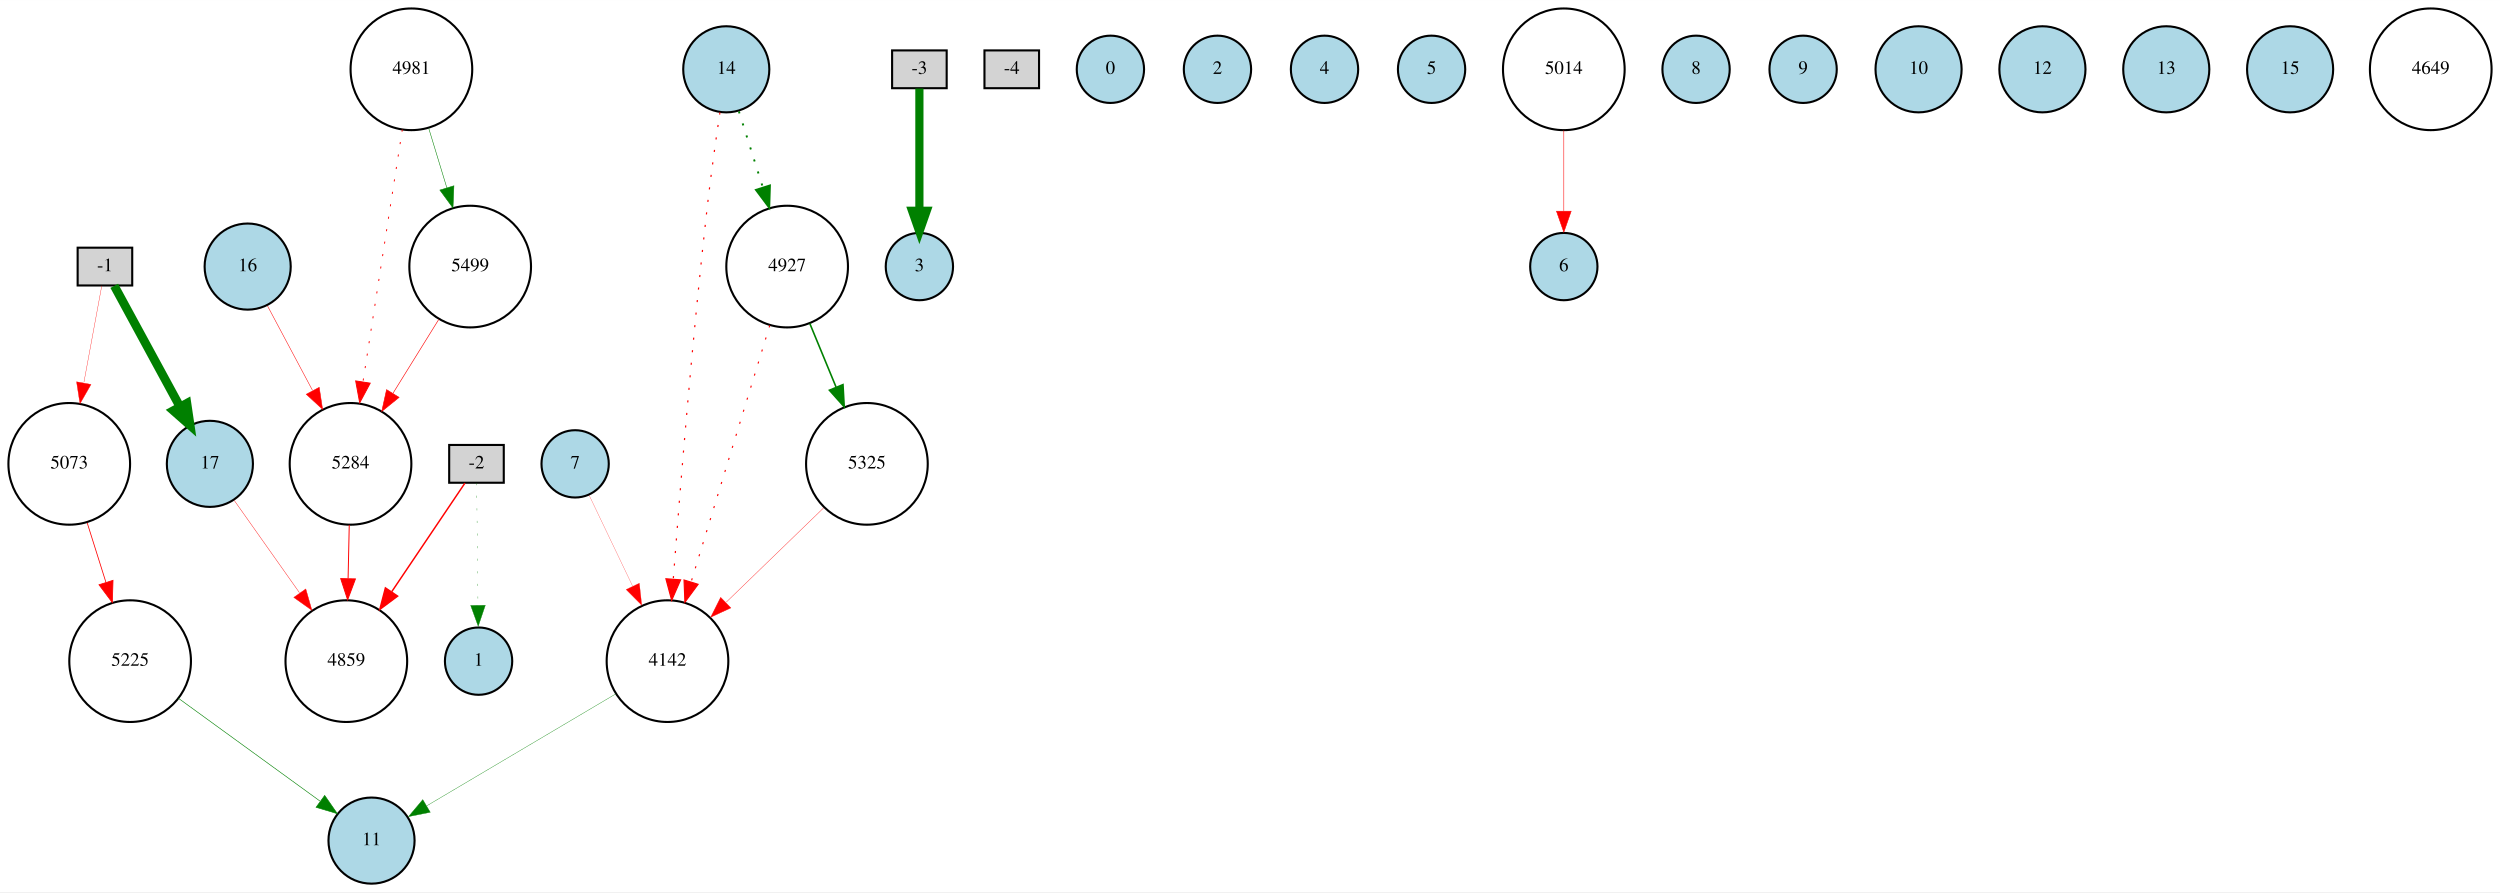
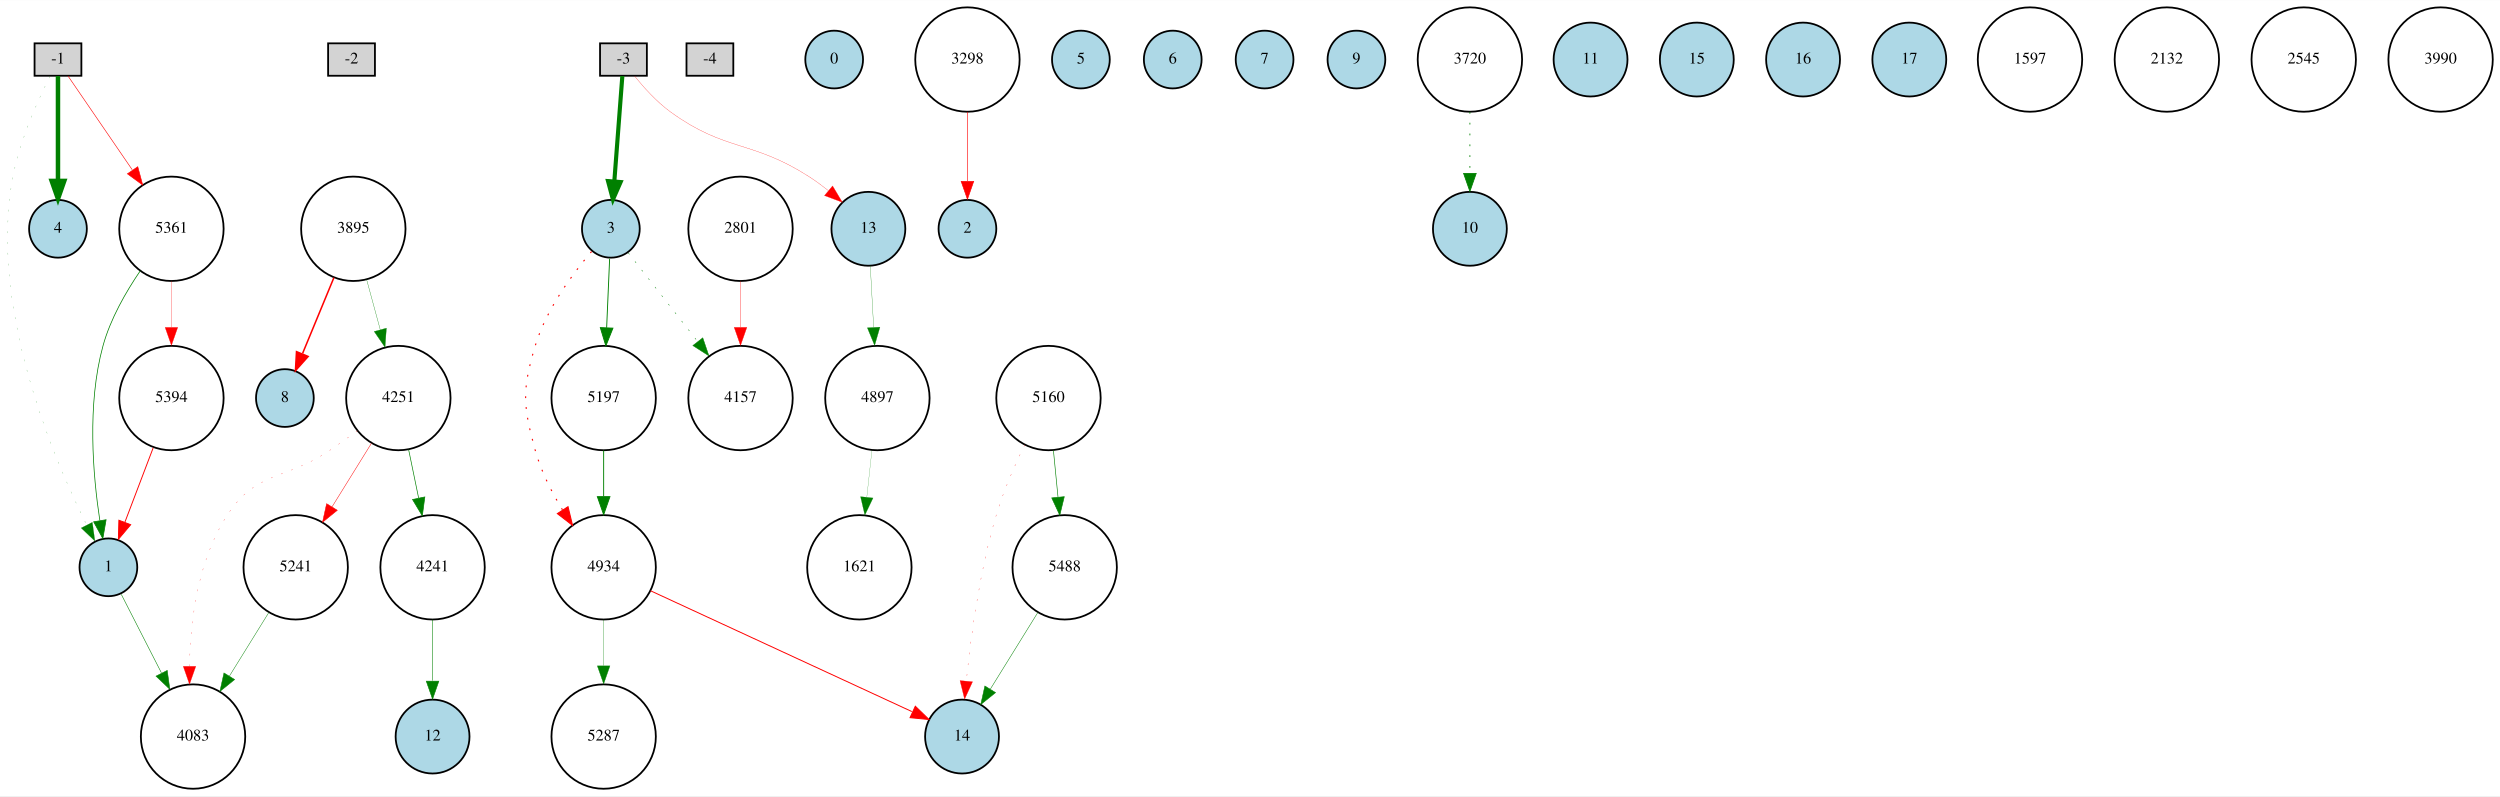
- <svg xmlns="http://www.w3.org/2000/svg" width="1191pt" height="425pt" viewBox="0.00 0.00 1190.98 424.94">
-   <g id="graph0" class="graph" transform="scale(1 1) rotate(0) translate(4 420.94)">
-     <polygon fill="white" stroke="transparent" points="-4,4 -4,-420.94 1186.98,-420.94 1186.98,4 -4,4" />
+ <svg xmlns="http://www.w3.org/2000/svg" width="1388pt" height="442pt" viewBox="0.00 0.00 1388.18 441.91">
+   <g id="graph0" class="graph" transform="scale(1 1) rotate(0) translate(4 437.91)">
+     <polygon fill="white" stroke="transparent" points="-4,4 -4,-437.91 1384.18,-437.91 1384.18,4 -4,4" />
    <g id="node1" class="node">
-       <polygon fill="lightgray" stroke="black" points="58.99,-302.97 32.99,-302.97 32.99,-284.97 58.99,-284.97 58.99,-302.97" />
-       <text text-anchor="middle" x="45.99" y="-291.77" font-family="Times,serif" font-size="9.00">-1</text>
+       <polygon fill="lightgray" stroke="black" points="41.19,-413.92 15.19,-413.92 15.19,-395.92 41.19,-395.92 41.19,-413.92" />
+       <text text-anchor="middle" x="28.19" y="-402.72" font-family="Times,serif" font-size="9.00">-1</text>
+     </g>
+     <g id="node6" class="node">
+       <ellipse fill="lightblue" stroke="black" cx="56.19" cy="-122.97" rx="16.03" ry="16.03" />
+       <text text-anchor="middle" x="56.19" y="-120.77" font-family="Times,serif" font-size="9.00">1</text>
+     </g>
+     <g id="edge7" class="edge">
+       <path fill="none" stroke="green" stroke-width="0.1" stroke-dasharray="1,5" d="M23.74,-395.53C17.67,-383.58 7.12,-360.79 3.19,-339.93 -10.25,-268.58 24.66,-185.52 44.14,-146.46" />
+       <polygon fill="green" stroke="green" stroke-width="0.1" points="47.28,-148 48.72,-137.51 41.04,-144.81 47.28,-148" />
+     </g>
+     <g id="node9" class="node">
+       <ellipse fill="lightblue" stroke="black" cx="28.19" cy="-310.94" rx="16.03" ry="16.03" />
+       <text text-anchor="middle" x="28.19" y="-308.74" font-family="Times,serif" font-size="9.00">4</text>
+     </g>
+     <g id="edge2" class="edge">
+       <path fill="none" stroke="green" stroke-width="2.49" d="M28.19,-395.76C28.19,-382.85 28.19,-357.18 28.19,-337.63" />
+       <polygon fill="green" stroke="green" stroke-width="2.49" points="31.69,-337.52 28.19,-327.52 24.69,-337.52 31.69,-337.52" />
+     </g>
+     <g id="node42" class="node">
+       <ellipse fill="white" stroke="black" cx="91.19" cy="-310.94" rx="28.98" ry="28.98" />
+       <text text-anchor="middle" x="91.19" y="-308.74" font-family="Times,serif" font-size="9.00">5361</text>
+     </g>
+     <g id="edge25" class="edge">
+       <path fill="none" stroke="red" stroke-width="0.32" d="M33.78,-395.76C41.74,-384.14 56.77,-362.2 69.45,-343.68" />
+       <polygon fill="red" stroke="red" stroke-width="0.32" points="72.5,-345.42 75.27,-335.19 66.73,-341.47 72.5,-345.42" />
+     </g>
+     <g id="node2" class="node">
+       <polygon fill="lightgray" stroke="black" points="204.19,-413.92 178.19,-413.92 178.19,-395.92 204.19,-395.92 204.19,-413.92" />
+       <text text-anchor="middle" x="191.19" y="-402.72" font-family="Times,serif" font-size="9.00">-2</text>
+     </g>
+     <g id="node3" class="node">
+       <polygon fill="lightgray" stroke="black" points="355.19,-413.92 329.19,-413.92 329.19,-395.92 355.19,-395.92 355.19,-413.92" />
+       <text text-anchor="middle" x="342.19" y="-402.72" font-family="Times,serif" font-size="9.00">-3</text>
+     </g>
+     <g id="node8" class="node">
+       <ellipse fill="lightblue" stroke="black" cx="335.19" cy="-310.94" rx="16.03" ry="16.03" />
+       <text text-anchor="middle" x="335.19" y="-308.74" font-family="Times,serif" font-size="9.00">3</text>
+     </g>
+     <g id="edge1" class="edge">
+       <path fill="none" stroke="green" stroke-width="2.29" d="M341.57,-395.76C340.58,-382.78 338.61,-356.88 337.12,-337.29" />
+       <polygon fill="green" stroke="green" stroke-width="2.29" points="340.6,-336.89 336.35,-327.18 333.62,-337.42 340.6,-336.89" />
+     </g>
+     <g id="node18" class="node">
+       <ellipse fill="lightblue" stroke="black" cx="478.19" cy="-310.94" rx="20.51" ry="20.51" />
+       <text text-anchor="middle" x="478.19" y="-308.74" font-family="Times,serif" font-size="9.00">13</text>
+     </g>
+     <g id="edge13" class="edge">
+       <path fill="none" stroke="red" stroke-width="0.14" d="M348.34,-395.77C353.21,-389.71 360.47,-381.56 368.19,-375.93 398.72,-353.68 413.4,-360.33 445.19,-339.93 448.82,-337.6 452.48,-334.91 455.97,-332.14" />
+       <polygon fill="red" stroke="red" stroke-width="0.14" points="458.31,-334.75 463.74,-325.65 453.82,-329.38 458.31,-334.75" />
+     </g>
+     <g id="node4" class="node">
+       <polygon fill="lightgray" stroke="black" points="403.19,-413.92 377.19,-413.92 377.19,-395.92 403.19,-395.92 403.19,-413.92" />
+       <text text-anchor="middle" x="390.19" y="-402.72" font-family="Times,serif" font-size="9.00">-4</text>
+     </g>
+     <g id="node5" class="node">
+       <ellipse fill="lightblue" stroke="black" cx="459.19" cy="-404.92" rx="16.03" ry="16.03" />
+       <text text-anchor="middle" x="459.19" y="-402.72" font-family="Times,serif" font-size="9.00">0</text>
+     </g>
+     <g id="node32" class="node">
+       <ellipse fill="white" stroke="black" cx="103.19" cy="-28.99" rx="28.98" ry="28.98" />
+       <text text-anchor="middle" x="103.19" y="-26.79" font-family="Times,serif" font-size="9.00">4083</text>
+     </g>
+     <g id="edge8" class="edge">
+       <path fill="none" stroke="green" stroke-width="0.3" d="M63.33,-108C69.24,-96.43 77.9,-79.5 85.63,-64.36" />
+       <polygon fill="green" stroke="green" stroke-width="0.3" points="88.86,-65.72 90.3,-55.23 82.63,-62.54 88.86,-65.72" />
+     </g>
+     <g id="node7" class="node">
+       <ellipse fill="lightblue" stroke="black" cx="533.19" cy="-310.94" rx="16.03" ry="16.03" />
+       <text text-anchor="middle" x="533.19" y="-308.74" font-family="Times,serif" font-size="9.00">2</text>
+     </g>
+     <g id="node33" class="node">
+       <ellipse fill="white" stroke="black" cx="407.19" cy="-216.96" rx="28.98" ry="28.98" />
+       <text text-anchor="middle" x="407.19" y="-214.76" font-family="Times,serif" font-size="9.00">4157</text>
+     </g>
+     <g id="edge3" class="edge">
+       <path fill="none" stroke="green" stroke-width="0.26" stroke-dasharray="1,5" d="M344.9,-297.53C354.73,-284.98 370.31,-265.07 383.43,-248.31" />
+       <polygon fill="green" stroke="green" stroke-width="0.26" points="386.23,-250.41 389.64,-240.38 380.72,-246.1 386.23,-250.41" />
+     </g>
+     <g id="node37" class="node">
+       <ellipse fill="white" stroke="black" cx="331.19" cy="-122.97" rx="28.98" ry="28.98" />
+       <text text-anchor="middle" x="331.19" y="-120.77" font-family="Times,serif" font-size="9.00">4934</text>
+     </g>
+     <g id="edge12" class="edge">
+       <path fill="none" stroke="red" stroke-width="0.61" stroke-dasharray="1,5" d="M324.47,-298.29C314.17,-286.22 299.28,-266.32 293.19,-245.95 285.81,-221.26 286.37,-212.82 293.19,-187.97 296.37,-176.4 302.24,-164.81 308.43,-154.73" />
+       <polygon fill="red" stroke="red" stroke-width="0.61" points="311.39,-156.6 313.89,-146.31 305.51,-152.79 311.39,-156.6" />
+     </g>
+     <g id="node39" class="node">
+       <ellipse fill="white" stroke="black" cx="331.19" cy="-216.96" rx="28.98" ry="28.98" />
+       <text text-anchor="middle" x="331.19" y="-214.76" font-family="Times,serif" font-size="9.00">5197</text>
+     </g>
+     <g id="edge16" class="edge">
+       <path fill="none" stroke="green" stroke-width="0.51" d="M334.51,-294.34C334.06,-283.8 333.43,-269.41 332.85,-255.96" />
+       <polygon fill="green" stroke="green" stroke-width="0.51" points="336.34,-255.77 332.41,-245.94 329.35,-256.08 336.34,-255.77" />
+     </g>
+     <g id="node10" class="node">
+       <ellipse fill="lightblue" stroke="black" cx="596.19" cy="-404.92" rx="16.03" ry="16.03" />
+       <text text-anchor="middle" x="596.19" y="-402.72" font-family="Times,serif" font-size="9.00">5</text>
+     </g>
+     <g id="node11" class="node">
+       <ellipse fill="lightblue" stroke="black" cx="647.19" cy="-404.92" rx="16.03" ry="16.03" />
+       <text text-anchor="middle" x="647.19" y="-402.72" font-family="Times,serif" font-size="9.00">6</text>
+     </g>
+     <g id="node12" class="node">
+       <ellipse fill="lightblue" stroke="black" cx="698.19" cy="-404.92" rx="16.03" ry="16.03" />
+       <text text-anchor="middle" x="698.19" y="-402.72" font-family="Times,serif" font-size="9.00">7</text>
+     </g>
+     <g id="node13" class="node">
+       <ellipse fill="lightblue" stroke="black" cx="154.19" cy="-216.96" rx="16.03" ry="16.03" />
+       <text text-anchor="middle" x="154.19" y="-214.76" font-family="Times,serif" font-size="9.00">8</text>
+     </g>
+     <g id="node14" class="node">
+       <ellipse fill="lightblue" stroke="black" cx="749.19" cy="-404.92" rx="16.03" ry="16.03" />
+       <text text-anchor="middle" x="749.19" y="-402.72" font-family="Times,serif" font-size="9.00">9</text>
+     </g>
+     <g id="node15" class="node">
+       <ellipse fill="lightblue" stroke="black" cx="812.19" cy="-310.94" rx="20.51" ry="20.51" />
+       <text text-anchor="middle" x="812.19" y="-308.74" font-family="Times,serif" font-size="9.00">10</text>
+     </g>
+     <g id="node16" class="node">
+       <ellipse fill="lightblue" stroke="black" cx="879.19" cy="-404.92" rx="20.51" ry="20.51" />
+       <text text-anchor="middle" x="879.19" y="-402.72" font-family="Times,serif" font-size="9.00">11</text>
+     </g>
+     <g id="node17" class="node">
+       <ellipse fill="lightblue" stroke="black" cx="236.19" cy="-28.99" rx="20.51" ry="20.51" />
+       <text text-anchor="middle" x="236.19" y="-26.79" font-family="Times,serif" font-size="9.00">12</text>
+     </g>
+     <g id="node36" class="node">
+       <ellipse fill="white" stroke="black" cx="483.19" cy="-216.96" rx="28.98" ry="28.98" />
+       <text text-anchor="middle" x="483.19" y="-214.76" font-family="Times,serif" font-size="9.00">4897</text>
+     </g>
+     <g id="edge9" class="edge">
+       <path fill="none" stroke="green" stroke-width="0.15" d="M479.25,-290.43C479.79,-280.48 480.47,-268.02 481.11,-256.25" />
+       <polygon fill="green" stroke="green" stroke-width="0.15" points="484.61,-256.34 481.66,-246.16 477.62,-255.96 484.61,-256.34" />
+     </g>
+     <g id="node19" class="node">
+       <ellipse fill="lightblue" stroke="black" cx="530.19" cy="-28.99" rx="20.51" ry="20.51" />
+       <text text-anchor="middle" x="530.19" y="-26.79" font-family="Times,serif" font-size="9.00">14</text>
+     </g>
+     <g id="node20" class="node">
+       <ellipse fill="lightblue" stroke="black" cx="938.19" cy="-404.92" rx="20.51" ry="20.51" />
+       <text text-anchor="middle" x="938.19" y="-402.72" font-family="Times,serif" font-size="9.00">15</text>
+     </g>
+     <g id="node21" class="node">
+       <ellipse fill="lightblue" stroke="black" cx="997.19" cy="-404.92" rx="20.51" ry="20.51" />
+       <text text-anchor="middle" x="997.19" y="-402.72" font-family="Times,serif" font-size="9.00">16</text>
    </g>
    <g id="node22" class="node">
-       <ellipse fill="lightblue" stroke="black" cx="95.99" cy="-199.99" rx="20.51" ry="20.51" />
-       <text text-anchor="middle" x="95.99" y="-197.79" font-family="Times,serif" font-size="9.00">17</text>
-     </g>
-     <g id="edge2" class="edge">
-       <path fill="none" stroke="green" stroke-width="4.18" d="M50.43,-284.81C57.37,-272.03 71.1,-246.78 81.68,-227.31" />
-       <polygon fill="green" stroke="green" stroke-width="4.18" points="85.02,-228.83 86.58,-218.3 78.59,-225.34 85.02,-228.83" />
+       <ellipse fill="lightblue" stroke="black" cx="1056.19" cy="-404.92" rx="20.51" ry="20.51" />
+       <text text-anchor="middle" x="1056.19" y="-402.72" font-family="Times,serif" font-size="9.00">17</text>
+     </g>
+     <g id="node23" class="node">
+       <ellipse fill="white" stroke="black" cx="1123.19" cy="-404.92" rx="28.98" ry="28.98" />
+       <text text-anchor="middle" x="1123.19" y="-402.72" font-family="Times,serif" font-size="9.00">1597</text>
+     </g>
+     <g id="node24" class="node">
+       <ellipse fill="white" stroke="black" cx="473.19" cy="-122.97" rx="28.98" ry="28.98" />
+       <text text-anchor="middle" x="473.19" y="-120.77" font-family="Times,serif" font-size="9.00">1621</text>
+     </g>
+     <g id="node25" class="node">
+       <ellipse fill="white" stroke="black" cx="1199.19" cy="-404.92" rx="28.98" ry="28.98" />
+       <text text-anchor="middle" x="1199.19" y="-402.72" font-family="Times,serif" font-size="9.00">2132</text>
+     </g>
+     <g id="node26" class="node">
+       <ellipse fill="white" stroke="black" cx="1275.19" cy="-404.92" rx="28.98" ry="28.98" />
+       <text text-anchor="middle" x="1275.19" y="-402.72" font-family="Times,serif" font-size="9.00">2545</text>
+     </g>
+     <g id="node27" class="node">
+       <ellipse fill="white" stroke="black" cx="407.19" cy="-310.94" rx="28.98" ry="28.98" />
+       <text text-anchor="middle" x="407.19" y="-308.74" font-family="Times,serif" font-size="9.00">2801</text>
+     </g>
+     <g id="edge23" class="edge">
+       <path fill="none" stroke="red" stroke-width="0.19" d="M407.19,-281.84C407.19,-273.8 407.19,-264.9 407.19,-256.36" />
+       <polygon fill="red" stroke="red" stroke-width="0.19" points="410.69,-256.2 407.19,-246.2 403.69,-256.2 410.69,-256.2" />
+     </g>
+     <g id="node28" class="node">
+       <ellipse fill="white" stroke="black" cx="533.19" cy="-404.92" rx="28.98" ry="28.98" />
+       <text text-anchor="middle" x="533.19" y="-402.72" font-family="Times,serif" font-size="9.00">3298</text>
+     </g>
+     <g id="edge6" class="edge">
+       <path fill="none" stroke="red" stroke-width="0.34" d="M533.19,-375.82C533.19,-363.61 533.19,-349.4 533.19,-337.48" />
+       <polygon fill="red" stroke="red" stroke-width="0.34" points="536.69,-337.31 533.19,-327.31 529.69,-337.31 536.69,-337.31" />
    </g>
    <g id="node29" class="node">
-       <ellipse fill="white" stroke="black" cx="28.99" cy="-199.99" rx="28.98" ry="28.98" />
-       <text text-anchor="middle" x="28.99" y="-197.79" font-family="Times,serif" font-size="9.00">5073</text>
+       <ellipse fill="white" stroke="black" cx="812.19" cy="-404.92" rx="28.98" ry="28.98" />
+       <text text-anchor="middle" x="812.19" y="-402.72" font-family="Times,serif" font-size="9.00">3720</text>
+     </g>
+     <g id="edge4" class="edge">
+       <path fill="none" stroke="green" stroke-width="0.45" stroke-dasharray="1,5" d="M812.19,-375.82C812.19,-365.13 812.19,-352.9 812.19,-342.02" />
+       <polygon fill="green" stroke="green" stroke-width="0.45" points="815.69,-341.7 812.19,-331.7 808.69,-341.7 815.69,-341.7" />
+     </g>
+     <g id="node30" class="node">
+       <ellipse fill="white" stroke="black" cx="192.19" cy="-310.94" rx="28.98" ry="28.98" />
+       <text text-anchor="middle" x="192.19" y="-308.74" font-family="Times,serif" font-size="9.00">3895</text>
+     </g>
+     <g id="edge14" class="edge">
+       <path fill="none" stroke="red" stroke-width="0.85" d="M181.41,-283.83C175.93,-270.58 169.34,-254.62 164.01,-241.72" />
+       <polygon fill="red" stroke="red" stroke-width="0.85" points="167.11,-240.05 160.05,-232.15 160.64,-242.73 167.11,-240.05" />
+     </g>
+     <g id="node35" class="node">
+       <ellipse fill="white" stroke="black" cx="217.19" cy="-216.96" rx="28.98" ry="28.98" />
+       <text text-anchor="middle" x="217.19" y="-214.76" font-family="Times,serif" font-size="9.00">4251</text>
+     </g>
+     <g id="edge15" class="edge">
+       <path fill="none" stroke="green" stroke-width="0.18" d="M199.56,-282.84C201.93,-274.12 204.59,-264.31 207.12,-255" />
+       <polygon fill="green" stroke="green" stroke-width="0.18" points="210.55,-255.75 209.79,-245.18 203.79,-253.91 210.55,-255.75" />
+     </g>
+     <g id="node31" class="node">
+       <ellipse fill="white" stroke="black" cx="1351.19" cy="-404.92" rx="28.98" ry="28.98" />
+       <text text-anchor="middle" x="1351.19" y="-402.72" font-family="Times,serif" font-size="9.00">3990</text>
+     </g>
+     <g id="node34" class="node">
+       <ellipse fill="white" stroke="black" cx="236.19" cy="-122.97" rx="28.98" ry="28.98" />
+       <text text-anchor="middle" x="236.19" y="-120.77" font-family="Times,serif" font-size="9.00">4241</text>
    </g>
    <g id="edge11" class="edge">
-       <path fill="none" stroke="red" stroke-width="0.16" d="M44.48,-284.81C42.57,-274.47 39.15,-255.94 36,-238.93" />
-       <polygon fill="red" stroke="red" stroke-width="0.16" points="39.36,-237.82 34.1,-228.62 32.47,-239.09 39.36,-237.82" />
-     </g>
-     <g id="node2" class="node">
-       <polygon fill="lightgray" stroke="black" points="235.99,-208.99 209.99,-208.99 209.99,-190.99 235.99,-190.99 235.99,-208.99" />
-       <text text-anchor="middle" x="222.99" y="-197.79" font-family="Times,serif" font-size="9.00">-2</text>
-     </g>
-     <g id="node6" class="node">
-       <ellipse fill="lightblue" stroke="black" cx="223.99" cy="-106" rx="16.03" ry="16.03" />
-       <text text-anchor="middle" x="223.99" y="-103.8" font-family="Times,serif" font-size="9.00">1</text>
-     </g>
-     <g id="edge4" class="edge">
-       <path fill="none" stroke="green" stroke-width="0.15" stroke-dasharray="1,5" d="M223.08,-190.82C223.22,-177.91 223.5,-152.24 223.71,-132.7" />
-       <polygon fill="green" stroke="green" stroke-width="0.15" points="227.21,-132.62 223.82,-122.58 220.21,-132.55 227.21,-132.62" />
-     </g>
-     <g id="node25" class="node">
-       <ellipse fill="white" stroke="black" cx="160.99" cy="-106" rx="28.98" ry="28.98" />
-       <text text-anchor="middle" x="160.99" y="-103.8" font-family="Times,serif" font-size="9.00">4859</text>
+       <path fill="none" stroke="green" stroke-width="0.3" d="M236.19,-93.88C236.19,-83.18 236.19,-70.95 236.19,-60.07" />
+       <polygon fill="green" stroke="green" stroke-width="0.3" points="239.69,-59.76 236.19,-49.76 232.69,-59.76 239.69,-59.76" />
    </g>
    <g id="edge5" class="edge">
-       <path fill="none" stroke="red" stroke-width="0.7" d="M217.49,-190.82C209.71,-179.28 195.06,-157.55 182.63,-139.11" />
-       <polygon fill="red" stroke="red" stroke-width="0.7" points="185.42,-136.98 176.93,-130.65 179.61,-140.9 185.42,-136.98" />
-     </g>
-     <g id="node3" class="node">
-       <polygon fill="lightgray" stroke="black" points="446.99,-396.95 420.99,-396.95 420.99,-378.95 446.99,-378.95 446.99,-396.95" />
-       <text text-anchor="middle" x="433.99" y="-385.75" font-family="Times,serif" font-size="9.00">-3</text>
-     </g>
-     <g id="node8" class="node">
-       <ellipse fill="lightblue" stroke="black" cx="433.99" cy="-293.97" rx="16.03" ry="16.03" />
-       <text text-anchor="middle" x="433.99" y="-291.77" font-family="Times,serif" font-size="9.00">3</text>
-     </g>
-     <g id="edge1" class="edge">
-       <path fill="none" stroke="green" stroke-width="3.9" d="M433.99,-378.79C433.99,-365.88 433.99,-340.21 433.99,-320.66" />
-       <polygon fill="green" stroke="green" stroke-width="3.9" points="437.49,-320.55 433.99,-310.55 430.49,-320.55 437.49,-320.55" />
-     </g>
-     <g id="node4" class="node">
-       <polygon fill="lightgray" stroke="black" points="490.99,-396.95 464.99,-396.95 464.99,-378.95 490.99,-378.95 490.99,-396.95" />
-       <text text-anchor="middle" x="477.99" y="-385.75" font-family="Times,serif" font-size="9.00">-4</text>
-     </g>
-     <g id="node5" class="node">
-       <ellipse fill="lightblue" stroke="black" cx="524.99" cy="-387.95" rx="16.03" ry="16.03" />
-       <text text-anchor="middle" x="524.99" y="-385.75" font-family="Times,serif" font-size="9.00">0</text>
-     </g>
-     <g id="node7" class="node">
-       <ellipse fill="lightblue" stroke="black" cx="575.99" cy="-387.95" rx="16.03" ry="16.03" />
-       <text text-anchor="middle" x="575.99" y="-385.75" font-family="Times,serif" font-size="9.00">2</text>
-     </g>
-     <g id="node9" class="node">
-       <ellipse fill="lightblue" stroke="black" cx="626.99" cy="-387.95" rx="16.03" ry="16.03" />
-       <text text-anchor="middle" x="626.99" y="-385.75" font-family="Times,serif" font-size="9.00">4</text>
-     </g>
-     <g id="node10" class="node">
-       <ellipse fill="lightblue" stroke="black" cx="677.99" cy="-387.95" rx="16.03" ry="16.03" />
-       <text text-anchor="middle" x="677.99" y="-385.75" font-family="Times,serif" font-size="9.00">5</text>
-     </g>
-     <g id="node11" class="node">
-       <ellipse fill="lightblue" stroke="black" cx="740.99" cy="-293.97" rx="16.03" ry="16.03" />
-       <text text-anchor="middle" x="740.99" y="-291.77" font-family="Times,serif" font-size="9.00">6</text>
-     </g>
-     <g id="node12" class="node">
-       <ellipse fill="lightblue" stroke="black" cx="269.99" cy="-199.99" rx="16.03" ry="16.03" />
-       <text text-anchor="middle" x="269.99" y="-197.79" font-family="Times,serif" font-size="9.00">7</text>
-     </g>
-     <g id="node23" class="node">
-       <ellipse fill="white" stroke="black" cx="313.99" cy="-106" rx="28.98" ry="28.98" />
-       <text text-anchor="middle" x="313.99" y="-103.8" font-family="Times,serif" font-size="9.00">4142</text>
-     </g>
-     <g id="edge8" class="edge">
-       <path fill="none" stroke="red" stroke-width="0.11" d="M276.67,-185.02C282.17,-173.53 290.19,-156.75 297.4,-141.7" />
-       <polygon fill="red" stroke="red" stroke-width="0.11" points="300.59,-143.14 301.74,-132.61 294.27,-140.12 300.59,-143.14" />
-     </g>
-     <g id="node13" class="node">
-       <ellipse fill="lightblue" stroke="black" cx="803.99" cy="-387.95" rx="16.03" ry="16.03" />
-       <text text-anchor="middle" x="803.99" y="-385.75" font-family="Times,serif" font-size="9.00">8</text>
-     </g>
-     <g id="node14" class="node">
-       <ellipse fill="lightblue" stroke="black" cx="854.99" cy="-387.95" rx="16.03" ry="16.03" />
-       <text text-anchor="middle" x="854.99" y="-385.75" font-family="Times,serif" font-size="9.00">9</text>
-     </g>
-     <g id="node15" class="node">
-       <ellipse fill="lightblue" stroke="black" cx="909.99" cy="-387.95" rx="20.51" ry="20.51" />
-       <text text-anchor="middle" x="909.99" y="-385.75" font-family="Times,serif" font-size="9.00">10</text>
-     </g>
-     <g id="node16" class="node">
-       <ellipse fill="lightblue" stroke="black" cx="172.99" cy="-20.51" rx="20.51" ry="20.51" />
-       <text text-anchor="middle" x="172.99" y="-18.31" font-family="Times,serif" font-size="9.00">11</text>
-     </g>
-     <g id="node17" class="node">
-       <ellipse fill="lightblue" stroke="black" cx="968.99" cy="-387.95" rx="20.51" ry="20.51" />
-       <text text-anchor="middle" x="968.99" y="-385.75" font-family="Times,serif" font-size="9.00">12</text>
-     </g>
-     <g id="node18" class="node">
-       <ellipse fill="lightblue" stroke="black" cx="1027.99" cy="-387.95" rx="20.51" ry="20.51" />
-       <text text-anchor="middle" x="1027.99" y="-385.75" font-family="Times,serif" font-size="9.00">13</text>
-     </g>
-     <g id="node19" class="node">
-       <ellipse fill="lightblue" stroke="black" cx="341.99" cy="-387.95" rx="20.51" ry="20.51" />
-       <text text-anchor="middle" x="341.99" y="-385.75" font-family="Times,serif" font-size="9.00">14</text>
-     </g>
-     <g id="edge3" class="edge">
-       <path fill="none" stroke="red" stroke-width="0.57" stroke-dasharray="1,5" d="M338.97,-367.38C337.08,-354.73 334.7,-337.9 332.99,-322.96 325.89,-260.78 320,-188.26 316.74,-145.07" />
-       <polygon fill="red" stroke="red" stroke-width="0.57" points="320.22,-144.72 315.99,-135.01 313.24,-145.24 320.22,-144.72" />
-     </g>
-     <g id="node26" class="node">
-       <ellipse fill="white" stroke="black" cx="370.99" cy="-293.97" rx="28.98" ry="28.98" />
-       <text text-anchor="middle" x="370.99" y="-291.77" font-family="Times,serif" font-size="9.00">4927</text>
-     </g>
-     <g id="edge6" class="edge">
-       <path fill="none" stroke="green" stroke-width="0.91" stroke-dasharray="1,5" d="M348,-367.89C351.3,-357.43 355.5,-344.09 359.41,-331.7" />
-       <polygon fill="green" stroke="green" stroke-width="0.91" points="362.79,-332.62 362.46,-322.03 356.12,-330.51 362.79,-332.62" />
-     </g>
-     <g id="node20" class="node">
-       <ellipse fill="lightblue" stroke="black" cx="1086.99" cy="-387.95" rx="20.51" ry="20.51" />
-       <text text-anchor="middle" x="1086.99" y="-385.75" font-family="Times,serif" font-size="9.00">15</text>
-     </g>
-     <g id="node21" class="node">
-       <ellipse fill="lightblue" stroke="black" cx="113.99" cy="-293.97" rx="20.51" ry="20.51" />
-       <text text-anchor="middle" x="113.99" y="-291.77" font-family="Times,serif" font-size="9.00">16</text>
-     </g>
-     <g id="node31" class="node">
-       <ellipse fill="white" stroke="black" cx="162.99" cy="-199.99" rx="28.98" ry="28.98" />
-       <text text-anchor="middle" x="162.99" y="-197.79" font-family="Times,serif" font-size="9.00">5284</text>
+       <path fill="none" stroke="red" stroke-width="0.13" stroke-dasharray="1,5" d="M194.48,-198.81C189.49,-195.17 184.2,-191.38 179.19,-187.97 154.45,-171.07 138.64,-177.01 122.19,-151.97 105.96,-127.25 101.71,-93.74 101.24,-68.09" />
+       <polygon fill="red" stroke="red" stroke-width="0.13" points="104.74,-67.99 101.23,-57.99 97.74,-67.99 104.74,-67.99" />
+     </g>
+     <g id="edge21" class="edge">
+       <path fill="none" stroke="green" stroke-width="0.37" d="M222.89,-188.36C224.64,-179.9 226.59,-170.45 228.45,-161.45" />
+       <polygon fill="green" stroke="green" stroke-width="0.37" points="231.9,-162.05 230.5,-151.55 225.05,-160.64 231.9,-162.05" />
+     </g>
+     <g id="node40" class="node">
+       <ellipse fill="white" stroke="black" cx="160.19" cy="-122.97" rx="28.98" ry="28.98" />
+       <text text-anchor="middle" x="160.19" y="-120.77" font-family="Times,serif" font-size="9.00">5241</text>
    </g>
    <g id="edge19" class="edge">
-       <path fill="none" stroke="red" stroke-width="0.24" d="M123.44,-275.23C129.49,-263.87 137.55,-248.74 144.82,-235.1" />
-       <polygon fill="red" stroke="red" stroke-width="0.24" points="148.07,-236.44 149.68,-225.97 141.89,-233.15 148.07,-236.44" />
+       <path fill="none" stroke="red" stroke-width="0.26" d="M202.22,-191.79C195.54,-181.02 187.58,-168.16 180.38,-156.56" />
+       <polygon fill="red" stroke="red" stroke-width="0.26" points="183.31,-154.64 175.07,-147.98 177.36,-158.32 183.31,-154.64" />
+     </g>
+     <g id="edge10" class="edge">
+       <path fill="none" stroke="green" stroke-width="0.11" d="M480.14,-187.86C479.25,-179.66 478.26,-170.56 477.31,-161.85" />
+       <polygon fill="green" stroke="green" stroke-width="0.11" points="480.79,-161.46 476.23,-151.9 473.83,-162.22 480.79,-161.46" />
+     </g>
+     <g id="edge24" class="edge">
+       <path fill="none" stroke="red" stroke-width="0.54" d="M357.21,-109.95C394.73,-92.6 463.76,-60.7 502.3,-42.88" />
+       <polygon fill="red" stroke="red" stroke-width="0.54" points="504.25,-45.84 511.86,-38.46 501.32,-39.48 504.25,-45.84" />
+     </g>
+     <g id="node41" class="node">
+       <ellipse fill="white" stroke="black" cx="331.19" cy="-28.99" rx="28.98" ry="28.98" />
+       <text text-anchor="middle" x="331.19" y="-26.79" font-family="Times,serif" font-size="9.00">5287</text>
+     </g>
+     <g id="edge22" class="edge">
+       <path fill="none" stroke="green" stroke-width="0.18" d="M331.19,-93.88C331.19,-85.84 331.19,-76.94 331.19,-68.39" />
+       <polygon fill="green" stroke="green" stroke-width="0.18" points="334.69,-68.23 331.19,-58.23 327.69,-68.23 334.69,-68.23" />
+     </g>
+     <g id="node38" class="node">
+       <ellipse fill="white" stroke="black" cx="578.19" cy="-216.96" rx="28.98" ry="28.98" />
+       <text text-anchor="middle" x="578.19" y="-214.76" font-family="Times,serif" font-size="9.00">5160</text>
    </g>
    <g id="edge18" class="edge">
-       <path fill="none" stroke="red" stroke-width="0.19" d="M107.61,-182.54C116.22,-170.36 128.22,-153.38 138.66,-138.61" />
-       <polygon fill="red" stroke="red" stroke-width="0.19" points="141.68,-140.4 144.59,-130.22 135.96,-136.36 141.68,-140.4" />
-     </g>
-     <g id="edge9" class="edge">
-       <path fill="none" stroke="green" stroke-width="0.17" d="M289.43,-90.46C264.27,-75.56 225.29,-52.48 199.46,-37.18" />
-       <polygon fill="green" stroke="green" stroke-width="0.17" points="200.98,-34.01 190.59,-31.93 197.41,-40.04 200.98,-34.01" />
-     </g>
-     <g id="node24" class="node">
-       <ellipse fill="white" stroke="black" cx="1153.99" cy="-387.95" rx="28.98" ry="28.98" />
-       <text text-anchor="middle" x="1153.99" y="-385.75" font-family="Times,serif" font-size="9.00">4649</text>
-     </g>
-     <g id="edge7" class="edge">
-       <path fill="none" stroke="red" stroke-width="0.54" stroke-dasharray="1,5" d="M362.7,-265.93C352.82,-233.7 336.27,-179.7 325.24,-143.72" />
-       <polygon fill="red" stroke="red" stroke-width="0.54" points="328.57,-142.61 322.29,-134.08 321.87,-144.66 328.57,-142.61" />
-     </g>
-     <g id="node32" class="node">
-       <ellipse fill="white" stroke="black" cx="408.99" cy="-199.99" rx="28.98" ry="28.98" />
-       <text text-anchor="middle" x="408.99" y="-197.79" font-family="Times,serif" font-size="9.00">5325</text>
-     </g>
-     <g id="edge14" class="edge">
-       <path fill="none" stroke="green" stroke-width="0.77" d="M381.78,-266.86C385.67,-257.44 390.13,-246.64 394.3,-236.55" />
-       <polygon fill="green" stroke="green" stroke-width="0.77" points="397.59,-237.74 398.18,-227.16 391.12,-235.07 397.59,-237.74" />
-     </g>
-     <g id="node27" class="node">
-       <ellipse fill="white" stroke="black" cx="191.99" cy="-387.95" rx="28.98" ry="28.98" />
-       <text text-anchor="middle" x="191.99" y="-385.75" font-family="Times,serif" font-size="9.00">4981</text>
-     </g>
-     <g id="edge12" class="edge">
-       <path fill="none" stroke="red" stroke-width="0.45" stroke-dasharray="1,5" d="M187.66,-359.23C185.9,-347.98 183.85,-334.85 181.99,-322.96 177.62,-294.92 172.68,-263.26 168.94,-239.22" />
-       <polygon fill="red" stroke="red" stroke-width="0.45" points="172.36,-238.43 167.36,-229.09 165.44,-239.51 172.36,-238.43" />
-     </g>
-     <g id="node33" class="node">
-       <ellipse fill="white" stroke="black" cx="219.99" cy="-293.97" rx="28.98" ry="28.98" />
-       <text text-anchor="middle" x="219.99" y="-291.77" font-family="Times,serif" font-size="9.00">5499</text>
+       <path fill="none" stroke="red" stroke-width="0.15" stroke-dasharray="1,5" d="M564.99,-191.03C559.35,-179.44 553.17,-165.29 549.19,-151.97 540.02,-121.24 535.08,-84.76 532.56,-59.75" />
+       <polygon fill="red" stroke="red" stroke-width="0.15" points="536.04,-59.42 531.62,-49.79 529.07,-60.07 536.04,-59.42" />
+     </g>
+     <g id="node44" class="node">
+       <ellipse fill="white" stroke="black" cx="587.19" cy="-122.97" rx="28.98" ry="28.98" />
+       <text text-anchor="middle" x="587.19" y="-120.77" font-family="Times,serif" font-size="9.00">5488</text>
+     </g>
+     <g id="edge29" class="edge">
+       <path fill="none" stroke="green" stroke-width="0.34" d="M580.94,-187.86C581.74,-179.66 582.64,-170.56 583.49,-161.85" />
+       <polygon fill="green" stroke="green" stroke-width="0.34" points="586.97,-162.19 584.46,-151.9 580,-161.51 586.97,-162.19" />
+     </g>
+     <g id="edge17" class="edge">
+       <path fill="none" stroke="green" stroke-width="0.51" d="M331.19,-187.86C331.19,-179.82 331.19,-170.92 331.19,-162.38" />
+       <polygon fill="green" stroke="green" stroke-width="0.51" points="334.69,-162.22 331.19,-152.22 327.69,-162.22 334.69,-162.22" />
    </g>
    <g id="edge20" class="edge">
-       <path fill="none" stroke="green" stroke-width="0.25" d="M200.24,-359.85C202.95,-350.96 206,-340.93 208.88,-331.47" />
-       <polygon fill="green" stroke="green" stroke-width="0.25" points="212.24,-332.46 211.8,-321.88 205.54,-330.42 212.24,-332.46" />
-     </g>
-     <g id="node28" class="node">
-       <ellipse fill="white" stroke="black" cx="740.99" cy="-387.95" rx="28.98" ry="28.98" />
-       <text text-anchor="middle" x="740.99" y="-385.75" font-family="Times,serif" font-size="9.00">5014</text>
-     </g>
-     <g id="edge16" class="edge">
-       <path fill="none" stroke="red" stroke-width="0.25" d="M740.99,-358.85C740.99,-346.64 740.99,-332.43 740.99,-320.51" />
-       <polygon fill="red" stroke="red" stroke-width="0.25" points="744.49,-320.34 740.99,-310.34 737.49,-320.34 744.49,-320.34" />
-     </g>
-     <g id="node30" class="node">
-       <ellipse fill="white" stroke="black" cx="57.99" cy="-106" rx="28.98" ry="28.98" />
-       <text text-anchor="middle" x="57.99" y="-103.8" font-family="Times,serif" font-size="9.00">5225</text>
-     </g>
-     <g id="edge10" class="edge">
-       <path fill="none" stroke="red" stroke-width="0.38" d="M37.54,-171.89C40.34,-163 43.5,-152.97 46.48,-143.5" />
-       <polygon fill="red" stroke="red" stroke-width="0.38" points="49.84,-144.5 49.51,-133.91 43.16,-142.4 49.84,-144.5" />
-     </g>
-     <g id="edge17" class="edge">
-       <path fill="none" stroke="green" stroke-width="0.28" d="M80.99,-88.31C100.51,-74.13 128.47,-53.83 148.43,-39.34" />
-       <polygon fill="green" stroke="green" stroke-width="0.28" points="150.68,-42.03 156.71,-33.33 146.56,-36.37 150.68,-42.03" />
-     </g>
-     <g id="edge13" class="edge">
-       <path fill="none" stroke="red" stroke-width="0.46" d="M162.38,-170.89C162.21,-162.85 162.01,-153.95 161.83,-145.41" />
-       <polygon fill="red" stroke="red" stroke-width="0.46" points="165.32,-145.17 161.61,-135.25 158.32,-145.32 165.32,-145.17" />
-     </g>
-     <g id="edge15" class="edge">
-       <path fill="none" stroke="red" stroke-width="0.17" d="M388.38,-179.03C374.81,-165.89 356.87,-148.52 342.02,-134.14" />
-       <polygon fill="red" stroke="red" stroke-width="0.17" points="344.18,-131.37 334.56,-126.92 339.31,-136.39 344.18,-131.37" />
-     </g>
-     <g id="edge21" class="edge">
-       <path fill="none" stroke="red" stroke-width="0.29" d="M205.02,-268.8C198.34,-258.03 190.37,-245.17 183.18,-233.57" />
-       <polygon fill="red" stroke="red" stroke-width="0.29" points="186.11,-231.65 177.87,-224.99 180.16,-235.34 186.11,-231.65" />
+       <path fill="none" stroke="green" stroke-width="0.25" d="M145.22,-97.81C138.54,-87.03 130.58,-74.18 123.38,-62.57" />
+       <polygon fill="green" stroke="green" stroke-width="0.25" points="126.31,-60.65 118.07,-54 120.36,-64.34 126.31,-60.65" />
+     </g>
+     <g id="edge26" class="edge">
+       <path fill="none" stroke="green" stroke-width="0.41" d="M73.89,-287.61C65.9,-275.9 57.3,-260.9 53.19,-245.95 44.25,-213.39 47.61,-174.08 51.42,-149.06" />
+       <polygon fill="green" stroke="green" stroke-width="0.41" points="54.91,-149.39 53.1,-138.95 48,-148.24 54.91,-149.39" />
+     </g>
+     <g id="node43" class="node">
+       <ellipse fill="white" stroke="black" cx="91.19" cy="-216.96" rx="28.98" ry="28.98" />
+       <text text-anchor="middle" x="91.19" y="-214.76" font-family="Times,serif" font-size="9.00">5394</text>
+     </g>
+     <g id="edge27" class="edge">
+       <path fill="none" stroke="red" stroke-width="0.16" d="M91.19,-281.84C91.19,-273.8 91.19,-264.9 91.19,-256.36" />
+       <polygon fill="red" stroke="red" stroke-width="0.16" points="94.69,-256.2 91.19,-246.2 87.69,-256.2 94.69,-256.2" />
+     </g>
+     <g id="edge28" class="edge">
+       <path fill="none" stroke="red" stroke-width="0.52" d="M81.07,-189.35C76.1,-176.29 70.16,-160.67 65.33,-147.98" />
+       <polygon fill="red" stroke="red" stroke-width="0.52" points="68.56,-146.63 61.73,-138.53 62.02,-149.12 68.56,-146.63" />
+     </g>
+     <g id="edge30" class="edge">
+       <path fill="none" stroke="green" stroke-width="0.27" d="M572.22,-97.81C564.12,-84.75 554.14,-68.63 545.93,-55.38" />
+       <polygon fill="green" stroke="green" stroke-width="0.27" points="548.82,-53.4 540.57,-46.75 542.87,-57.09 548.82,-53.4" />
    </g>
  </g>
</svg>
